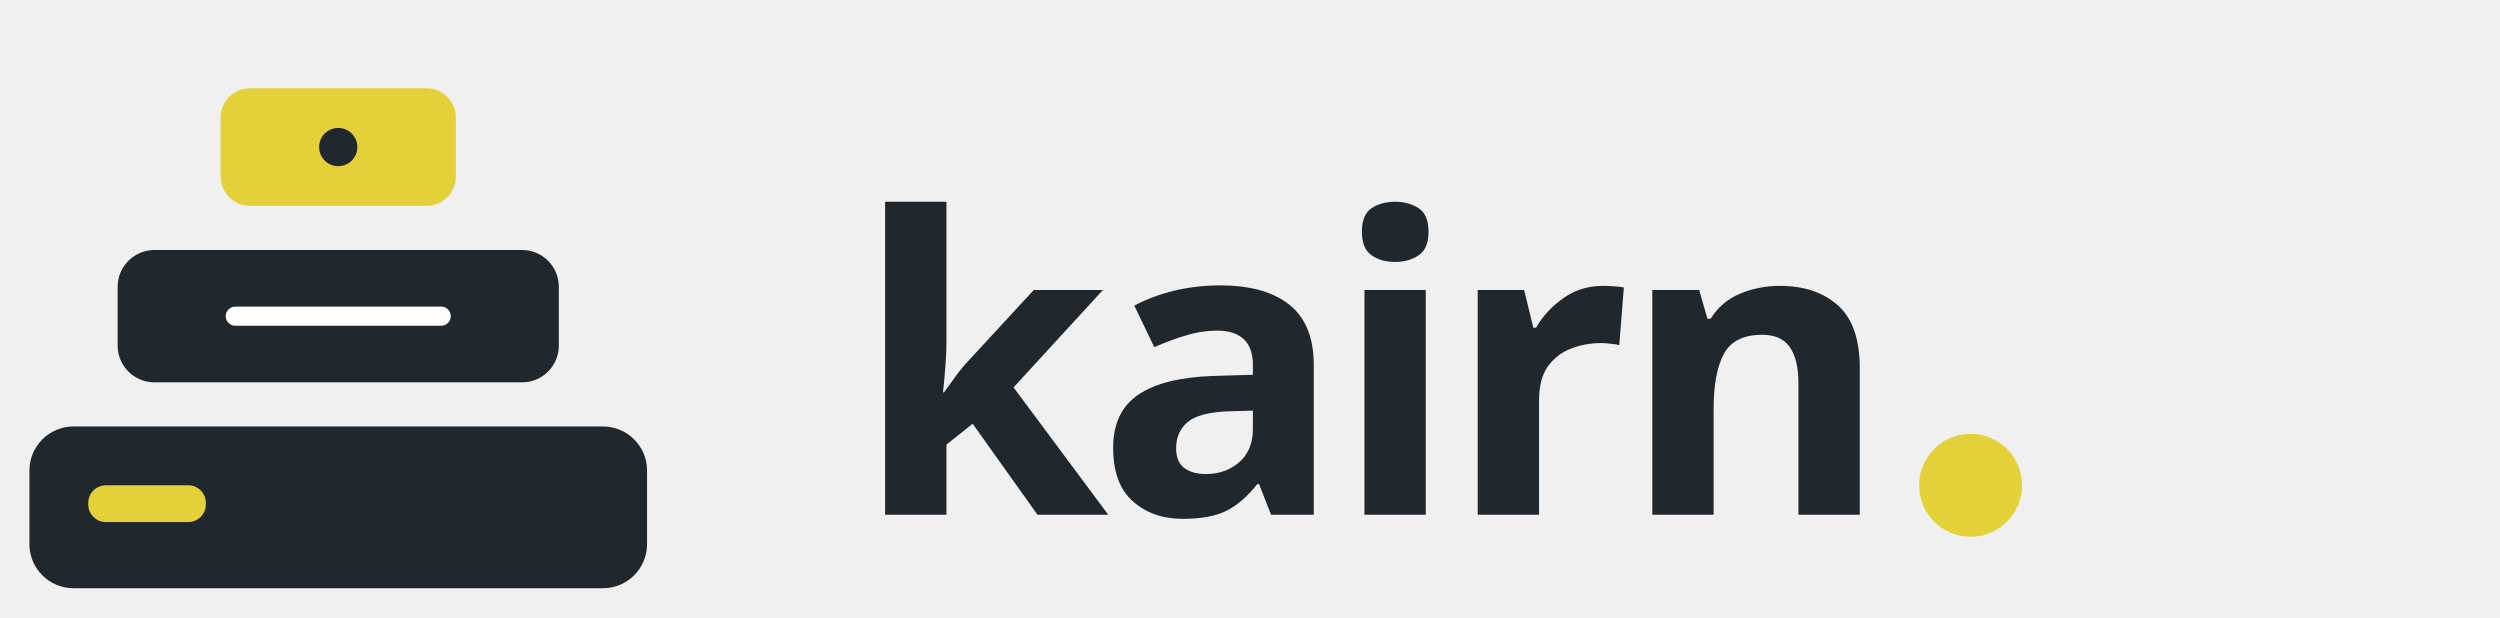
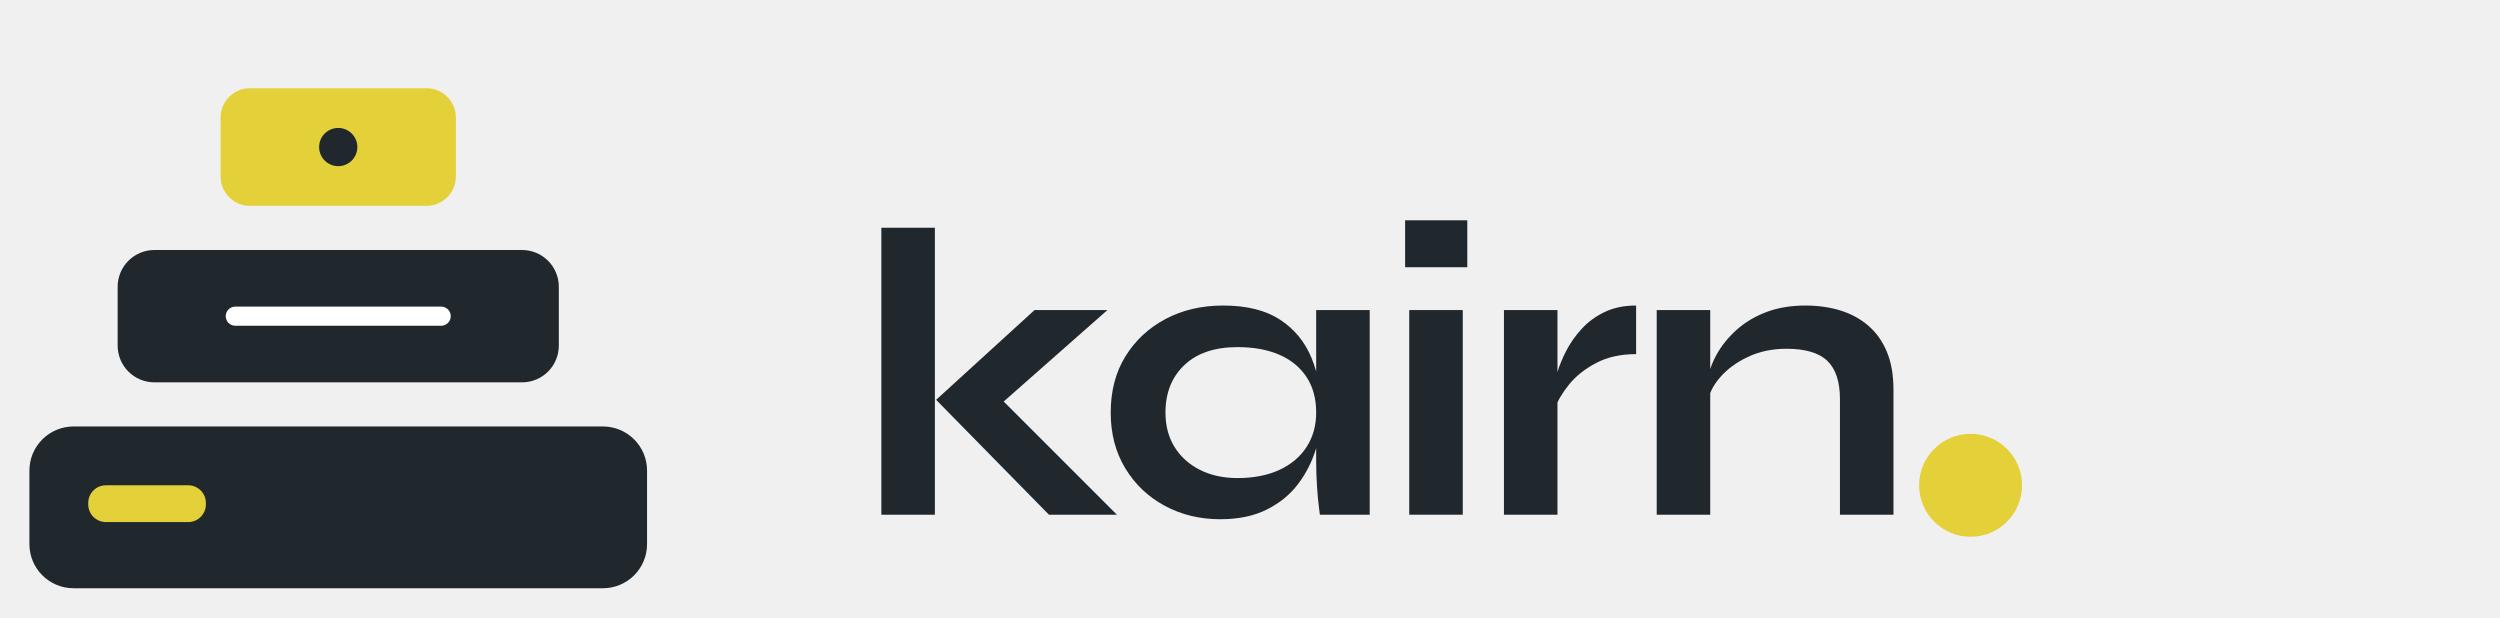
<svg xmlns="http://www.w3.org/2000/svg" class="h-6 w-auto" fill="none" viewBox="0 0 170 42">
  <g transform="translate(2, 6)">
    <rect fill="#E4D13A" height="8" rx="2" width="16" x="13" y="0" />
    <circle cx="21" cy="4" fill="#20282E" r="1.3" />
    <rect fill="#20282E" height="9" rx="2.5" width="30" x="6" y="11" />
    <line stroke="#FFFFFF" stroke-linecap="round" stroke-width="1.3" x1="14" x2="28" y1="15.5" y2="15.5" />
    <rect fill="#20282E" height="11" rx="3" width="42" x="0" y="23" />
    <rect fill="#E4D13A" height="2.5" rx="1.2" width="8" x="4" y="27" />
-     <text fill="#20282E" font-family="'Syne', sans-serif" font-size="28" font-weight="700" letter-spacing="-0.03em" x="56" y="29">kairn</text>
+     <path fill="#20282E" d="M57.932 9.484H61.572V29H57.932ZM73.304 15.084 65.016 22.392 65.1 20.152 73.948 29H69.328L61.656 21.188L68.348 15.084Z" />
+     <path fill="#20282E" d="M80.976 29.308Q78.904 29.308 77.21 28.398Q75.516 27.488 74.522 25.85Q73.528 24.212 73.528 22.056Q73.528 19.844 74.536 18.22Q75.544 16.596 77.266 15.686Q78.988 14.776 81.172 14.776Q83.58 14.776 85.05 15.742Q86.52 16.708 87.192 18.36Q87.864 20.012 87.864 22.056Q87.864 23.288 87.472 24.562Q87.08 25.836 86.268 26.914Q85.456 27.992 84.14 28.65Q82.824 29.308 80.976 29.308ZM82.152 26.508Q83.804 26.508 85.008 25.948Q86.212 25.388 86.856 24.38Q87.5 23.372 87.5 22.056Q87.5 20.628 86.842 19.634Q86.184 18.64 84.994 18.122Q83.804 17.604 82.152 17.604Q79.828 17.604 78.54 18.822Q77.252 20.04 77.252 22.056Q77.252 23.4 77.868 24.394Q78.484 25.388 79.59 25.948Q80.696 26.508 82.152 26.508ZM87.5 15.084H91.14V29H87.752Q87.752 29 87.682 28.454Q87.612 27.908 87.556 27.068Q87.5 26.228 87.5 25.416Z" />
+     <path fill="#20282E" d="M97.776 8.98V12.172H93.548V8.98ZM93.828 15.084H97.468V29H93.828Z" />
+     <path fill="#20282E" d="M100.268 15.084H103.908V29H100.268ZM109.256 18.08Q107.688 18.08 106.54 18.682Q105.392 19.284 104.692 20.152Q103.992 21.02 103.712 21.832L103.684 20.292Q103.712 19.956 103.908 19.298Q104.104 18.64 104.496 17.87Q104.888 17.1 105.532 16.386Q106.176 15.672 107.1 15.224Q108.024 14.776 109.256 14.776Z" />
+     <path fill="#20282E" d="M110.656 15.084H114.296V29H110.656ZM120.764 14.776Q122.052 14.776 123.144 15.112Q124.236 15.448 125.048 16.148Q125.86 16.848 126.308 17.926Q126.756 19.004 126.756 20.488V29H123.116V21.132Q123.116 19.368 122.262 18.542Q121.408 17.716 119.476 17.716Q118.02 17.716 116.844 18.276Q115.668 18.836 114.94 19.69Q114.212 20.544 114.1 21.468L114.072 20.04Q114.212 19.06 114.716 18.136Q115.22 17.212 116.074 16.442Q116.928 15.672 118.104 15.224Q119.28 14.776 120.764 14.776Z" />
    <circle cx="132" cy="27" fill="#E4D13A" r="3.5" />
  </g>
</svg>
